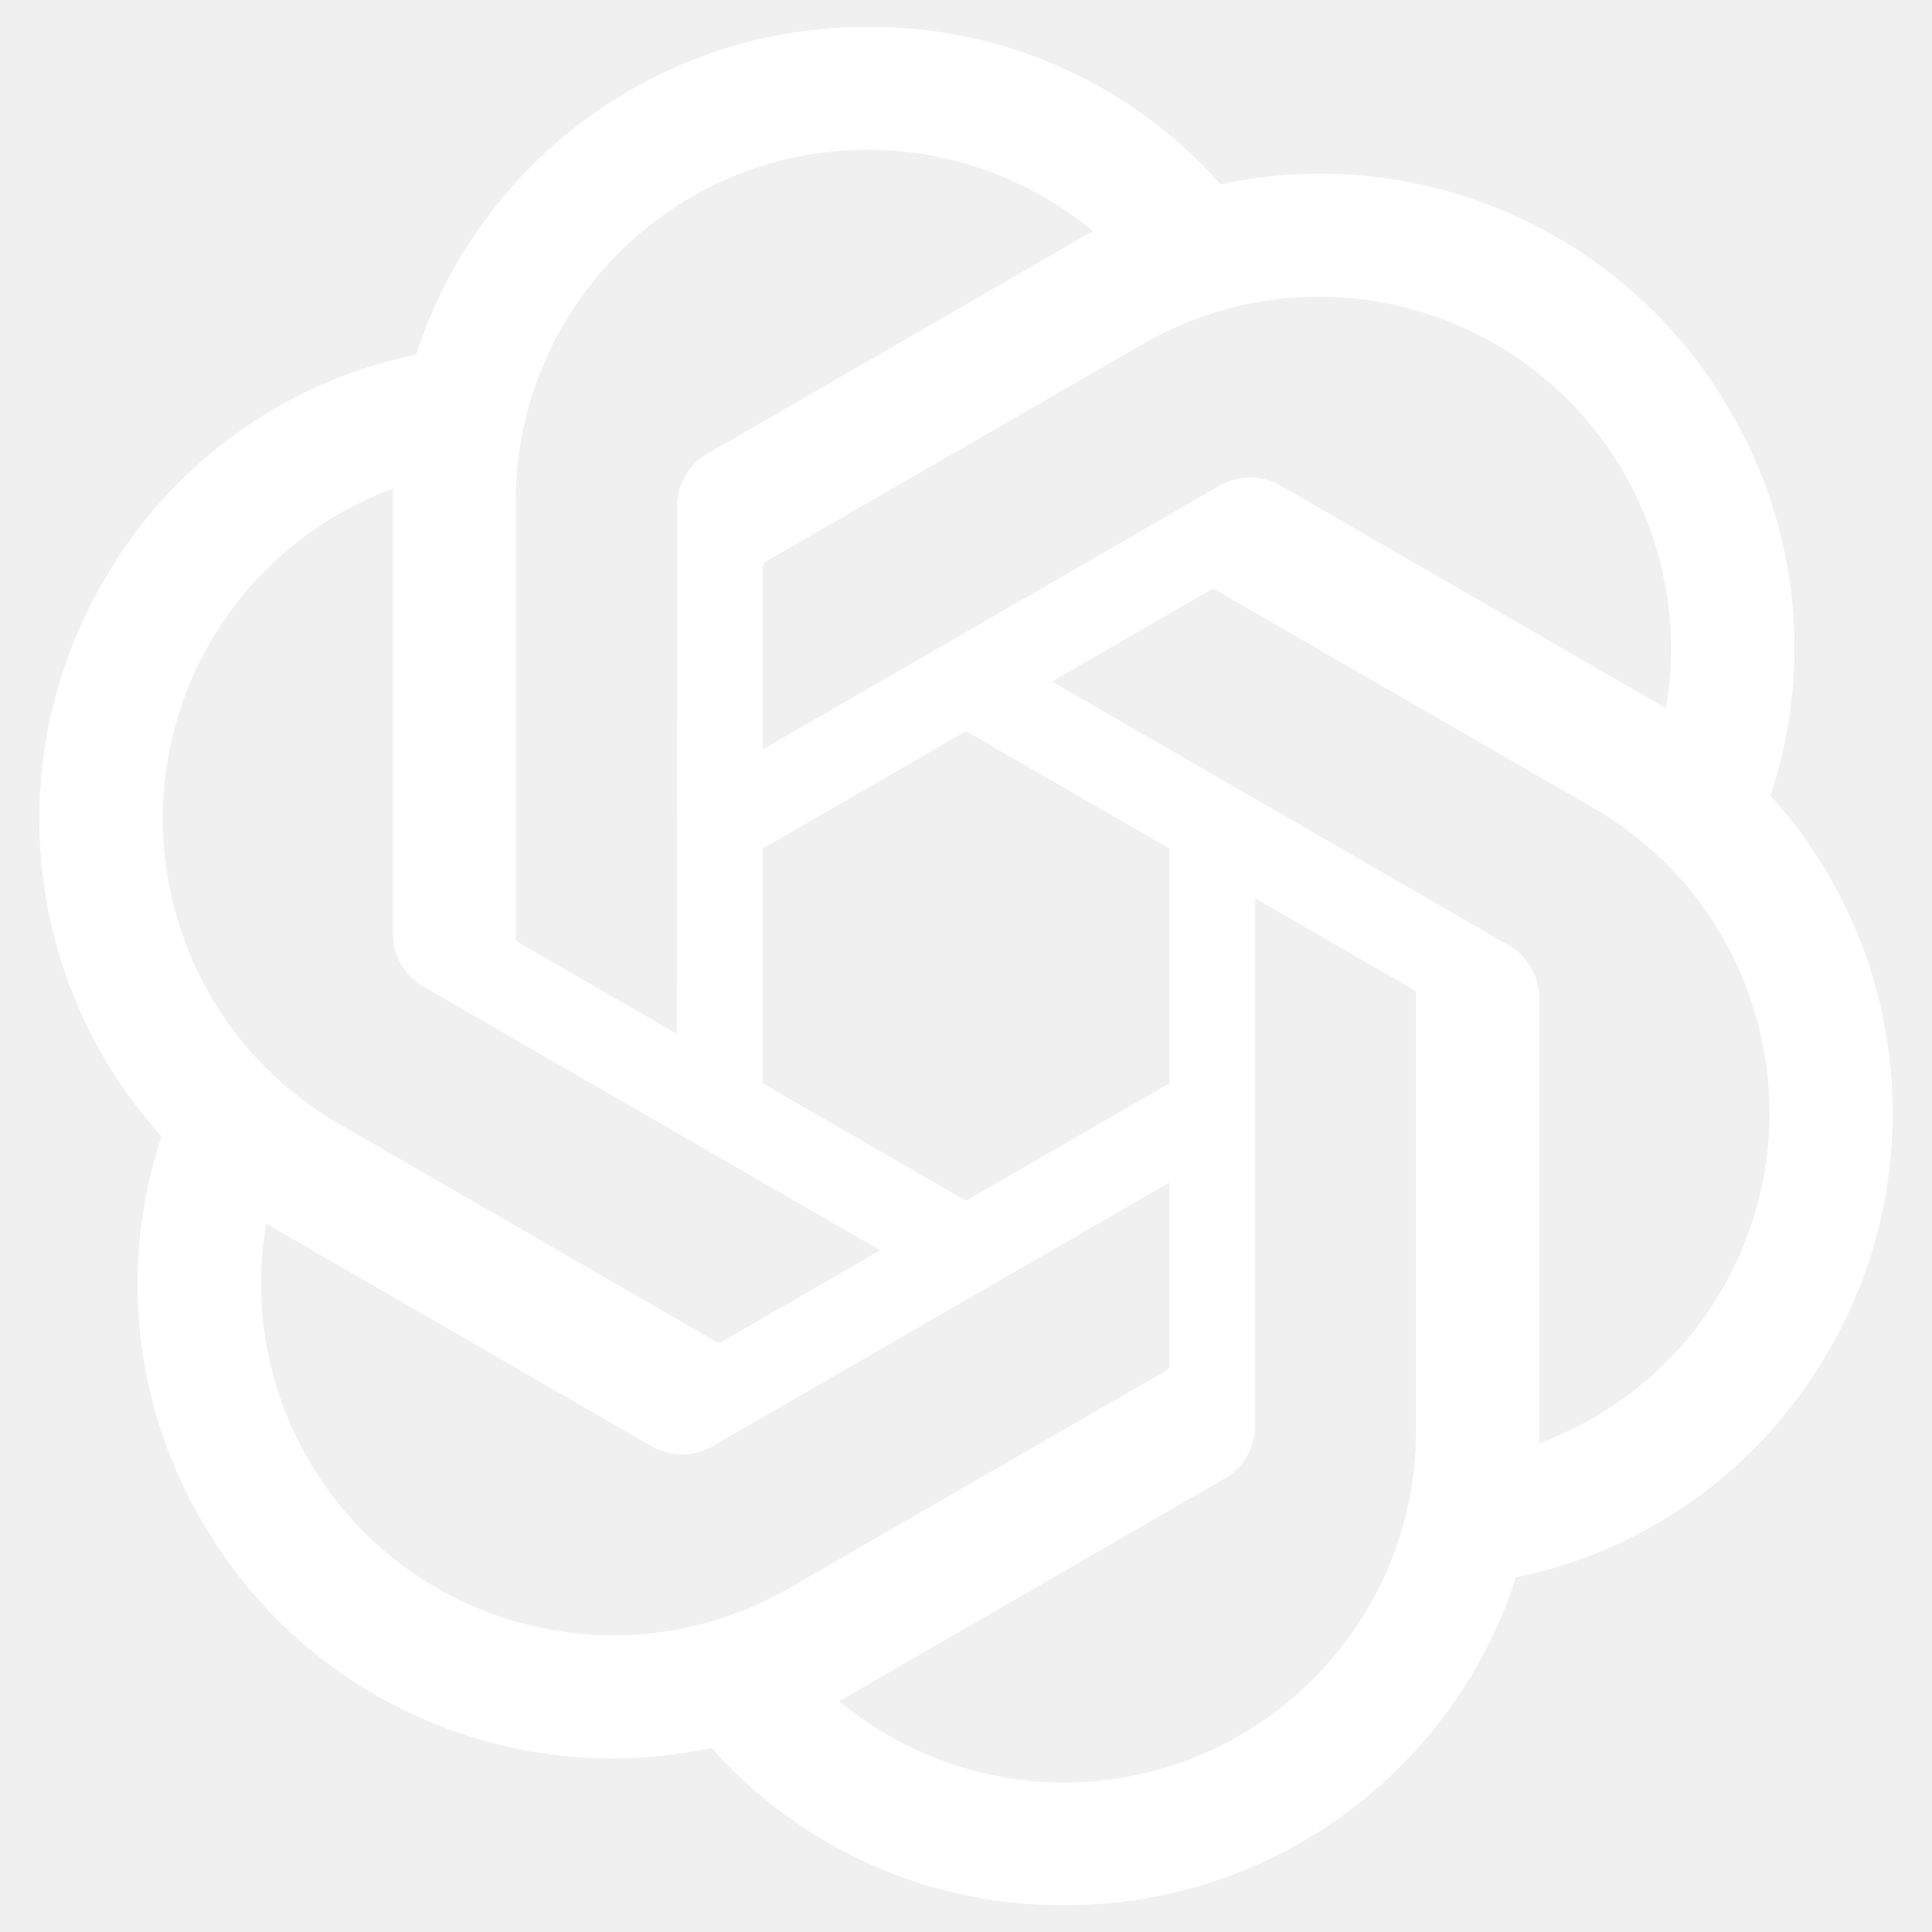
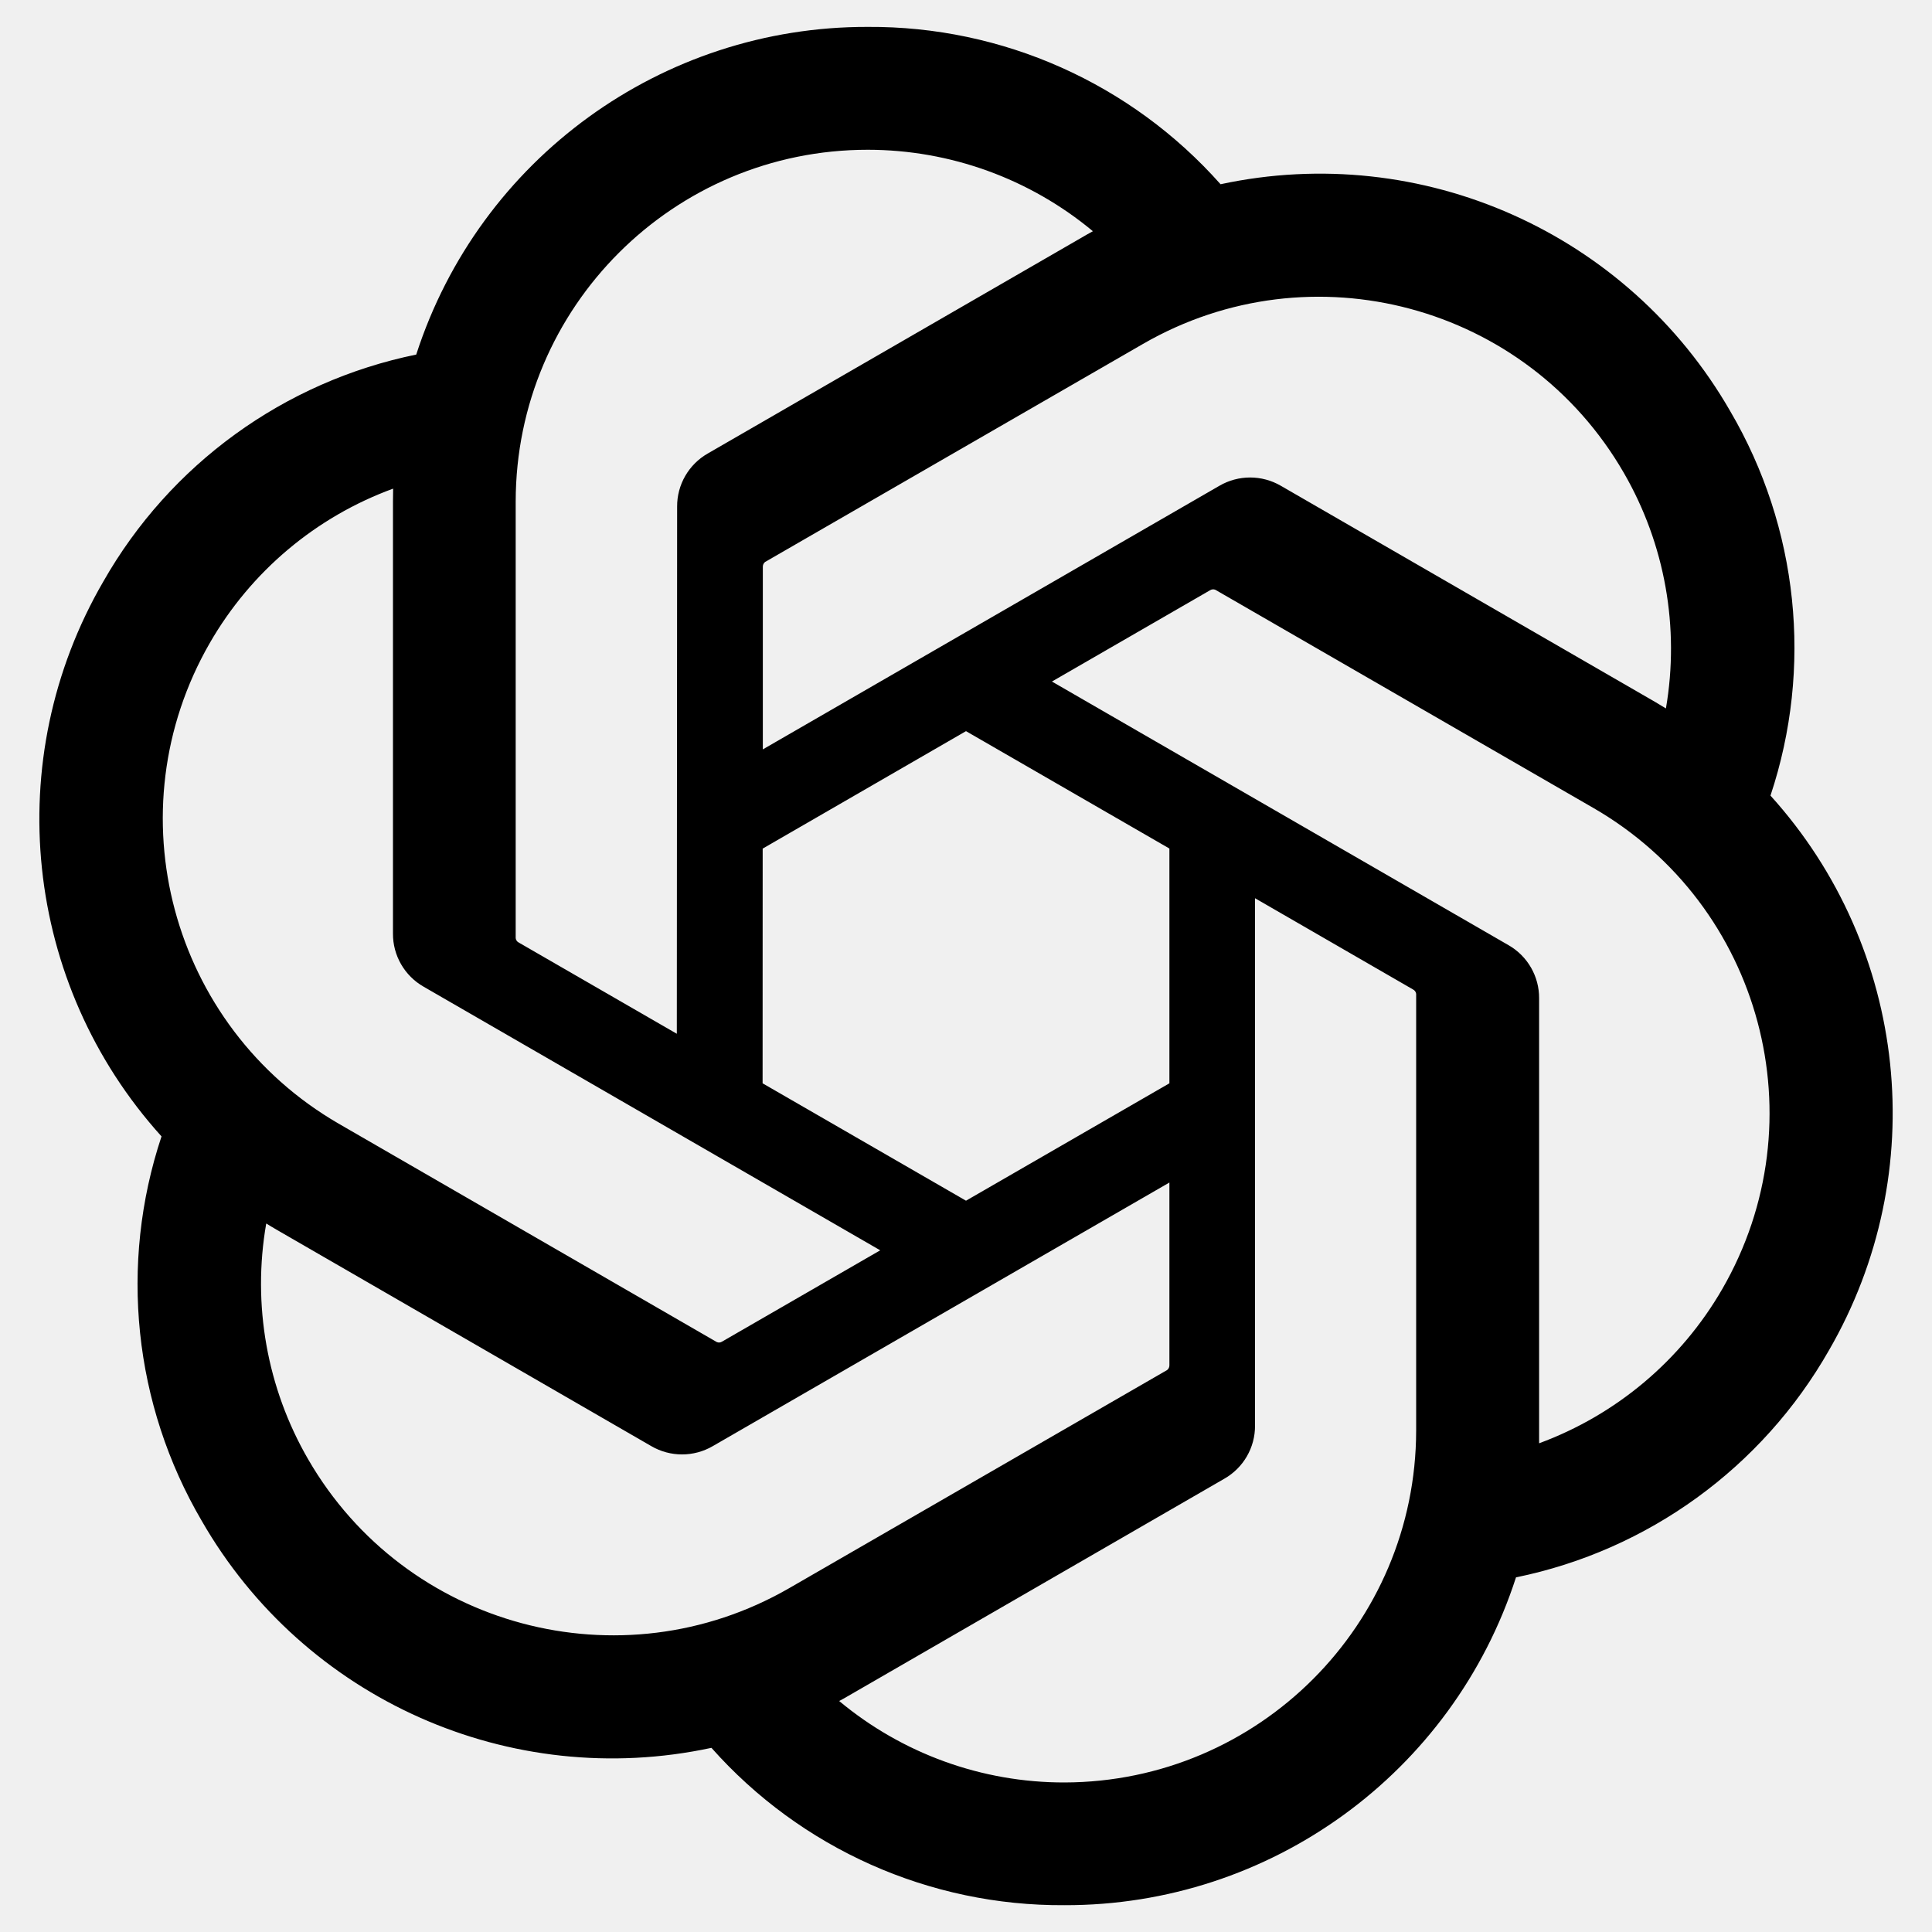
<svg xmlns="http://www.w3.org/2000/svg" version="1.1" id="Layer_1" x="0px" y="0px" viewBox="0 0 2500 2500" style="enable-background:new 0 0 2500 2500;" xml:space="preserve">
-   <style type="text/css">
- 	.st0{fill:#FFFFFF;}
- </style>
-   <text transform="matrix(1 0 0 1 -607575.188 -607581.25)" style="enable-background:new    ;">
-     <tspan x="0" y="0" class="st0" style="font-family:'ArialMT'; font-size:729.176px;">Ch</tspan>
-     <tspan x="932.1" y="0" class="st0" style="font-family:'ArialMT'; font-size:729.176px;">a</tspan>
-     <tspan x="1337.6" y="0" class="st0" style="font-family:'ArialMT'; font-size:729.176px;">t</tspan>
-     <tspan x="1540.2" y="0" class="st0" style="font-family:'ArialMT'; font-size:729.176px;">G</tspan>
-     <tspan x="2107.4" y="0" class="st0" style="font-family:'ArialMT'; font-size:729.176px;">P</tspan>
-     <tspan x="2593.8" y="0" class="st0" style="font-family:'ArialMT'; font-size:729.176px;">T</tspan>
-   </text>
-   <path class="st0" d="M2291,1029.5c55.1-165.5,36.2-346.8-52-497.3c-132.6-230.9-399.2-349.7-659.6-293.8  c-115.8-130.5-282.2-204.7-456.6-203.6c-266.2-0.6-502.3,170.7-584.2,424c-171,35-318.6,142-404.9,293.7  C0,982.7,30.5,1273,209,1470.5c-55.1,165.5-36.2,346.8,52,497.4c132.6,230.9,399.2,349.7,659.6,293.8  c115.8,130.5,282.3,204.7,456.7,203.6c266.3,0.7,502.5-170.8,584.4-424.2c171-35,318.5-142.1,404.9-293.7  C2500,1517,2469.5,1226.9,2291,1029.5L2291,1029.5z M1377.5,2306.5c-106.6,0.2-209.8-37.2-291.6-105.4c3.7-2,10.2-5.5,14.4-8.1  l483.9-279.5c24.8-14.1,40-40.4,39.8-68.9v-682.3l204.5,118.1c2.2,1.1,3.7,3.2,4,5.6v565.1  C1832.2,2102.2,1628.7,2305.9,1377.5,2306.5L1377.5,2306.5z M398.8,1888.4c-53.4-92.2-72.6-200.3-54.3-305.2c3.6,2.2,9.8,6,14.4,8.6  l483.9,279.5c24.6,14.3,54.9,14.3,79.5,0l590.9-341.1v236.3c0.1,2.4-1,4.8-2.9,6.3L1021,2055.2  C803.1,2180.7,524.7,2106.1,398.8,1888.4L398.8,1888.4z M271.5,832c53.2-92.4,137.1-163.1,237.2-199.7c0,4.1-0.2,11.5-0.2,16.6V1208  c-0.2,28.4,15,54.7,39.7,68.8l590.8,341.1L934.4,1736c-2.1,1.4-4.7,1.6-6.9,0.6L438.2,1454C220.7,1328,146.1,1049.8,271.5,832  L271.5,832z M1952.1,1223.1l-590.9-341.2l204.6-118.1c2-1.3,4.6-1.6,6.9-0.6l489.3,282.4c217.9,125.9,292.5,404.5,166.6,622.4  c-53.2,92.2-137.1,162.8-237,199.6v-575.8C1991.8,1263.5,1976.7,1237.2,1952.1,1223.1L1952.1,1223.1z M2155.7,916.7  c-3.6-2.2-9.8-6-14.3-8.6l-484-279.5c-24.6-14.3-54.9-14.3-79.5,0L987.1,969.7V733.5c-0.1-2.4,1-4.8,2.9-6.3L1479.1,445  c217.9-125.7,496.5-51,622.2,167C2154.5,704.1,2173.7,811.9,2155.7,916.7L2155.7,916.7z M875.8,1337.7l-204.6-118.1  c-2.2-1.1-3.6-3.2-3.9-5.6V649c0.2-251.6,204.3-455.4,455.9-455.2c106.3,0.1,209.3,37.4,291,105.4c-4.8,2.6-9.6,5.3-14.3,8.1  l-484,279.5c-24.7,14.1-39.9,40.4-39.7,68.8L875.8,1337.7L875.8,1337.7z M986.9,1098.1l263.1-152l263.2,151.9v303.8l-263.2,151.9  l-263.2-151.9L986.9,1098.1L986.9,1098.1z" />
+   <text transform="matrix(1 0 0 1 -607575.188 -607581.25)" style="fill:none;stroke:#000000;stroke-miterlimit:10; font-family:'ArialMT'; font-size:729.176px;">Ch</text>
+   <text transform="matrix(1 0 0 1 -606643.062 -607581.25)" style="fill:none;stroke:#000000;stroke-miterlimit:10; font-family:'ArialMT'; font-size:729.176px;">a</text>
+   <text transform="matrix(1 0 0 1 -606237.562 -607581.25)" style="fill:none;stroke:#000000;stroke-miterlimit:10; font-family:'ArialMT'; font-size:729.176px;">t</text>
+   <text transform="matrix(1 0 0 1 -606035 -607581.25)" style="fill:none;stroke:#000000;stroke-miterlimit:10; font-family:'ArialMT'; font-size:729.176px;">G</text>
+   <text transform="matrix(1 0 0 1 -605467.812 -607581.25)" style="fill:none;stroke:#000000;stroke-miterlimit:10; font-family:'ArialMT'; font-size:729.176px;">P</text>
+   <text transform="matrix(1 0 0 1 -604981.375 -607581.25)" style="fill:none;stroke:#000000;stroke-miterlimit:10; font-family:'ArialMT'; font-size:729.176px;">T</text>
+   <path d="M2291,1029.5c55.1-165.5,36.2-346.8-52-497.3c-132.6-230.9-399.2-349.7-659.6-293.8c-115.8-130.5-282.2-204.7-456.6-203.6  c-266.2-0.6-502.3,170.7-584.2,424c-171,35-318.6,142-404.9,293.7C0,982.7,30.5,1273,209,1470.5c-55.1,165.5-36.2,346.8,52,497.4  c132.6,230.9,399.2,349.7,659.6,293.8c115.8,130.5,282.3,204.7,456.7,203.6c266.3,0.7,502.5-170.8,584.4-424.2  c171-35,318.5-142.1,404.9-293.7C2500,1517,2469.5,1226.9,2291,1029.5L2291,1029.5z M1377.5,2306.5  c-106.6,0.2-209.8-37.2-291.6-105.4c3.7-2,10.2-5.5,14.4-8.1l483.9-279.5c24.8-14.1,40-40.4,39.8-68.9v-682.3l204.5,118.1  c2.2,1.1,3.7,3.2,4,5.6v565.1C1832.2,2102.2,1628.7,2305.9,1377.5,2306.5L1377.5,2306.5z M398.8,1888.4  c-53.4-92.2-72.6-200.3-54.3-305.2c3.6,2.2,9.8,6,14.4,8.6l483.9,279.5c24.6,14.3,54.9,14.3,79.5,0l590.9-341.1v236.3  c0.1,2.4-1,4.8-2.9,6.3L1021,2055.2C803.1,2180.7,524.7,2106.1,398.8,1888.4L398.8,1888.4z M271.5,832  c53.2-92.4,137.1-163.1,237.2-199.7c0,4.1-0.2,11.5-0.2,16.6V1208c-0.2,28.4,15,54.7,39.7,68.8l590.8,341.1L934.4,1736  c-2.1,1.4-4.7,1.6-6.9,0.6L438.2,1454C220.7,1328,146.1,1049.8,271.5,832L271.5,832z M1952.1,1223.1l-590.9-341.2l204.6-118.1  c2-1.3,4.6-1.6,6.9-0.6l489.3,282.4c217.9,125.9,292.5,404.5,166.6,622.4c-53.2,92.2-137.1,162.8-237,199.6v-575.8  C1991.8,1263.5,1976.7,1237.2,1952.1,1223.1L1952.1,1223.1z M2155.7,916.7c-3.6-2.2-9.8-6-14.3-8.6l-484-279.5  c-24.6-14.3-54.9-14.3-79.5,0L987.1,969.7V733.5c-0.1-2.4,1-4.8,2.9-6.3L1479.1,445c217.9-125.7,496.5-51,622.2,167  C2154.5,704.1,2173.7,811.9,2155.7,916.7L2155.7,916.7z M875.8,1337.7l-204.6-118.1c-2.2-1.1-3.6-3.2-3.9-5.6V649  c0.2-251.6,204.3-455.4,455.9-455.2c106.3,0.1,209.3,37.4,291,105.4c-4.8,2.6-9.6,5.3-14.3,8.1l-484,279.5  c-24.7,14.1-39.9,40.4-39.7,68.8L875.8,1337.7L875.8,1337.7z M986.9,1098.1l263.1-152l263.2,151.9v303.8L1250,1553.7l-263.2-151.9  L986.9,1098.1L986.9,1098.1z" />
</svg>
